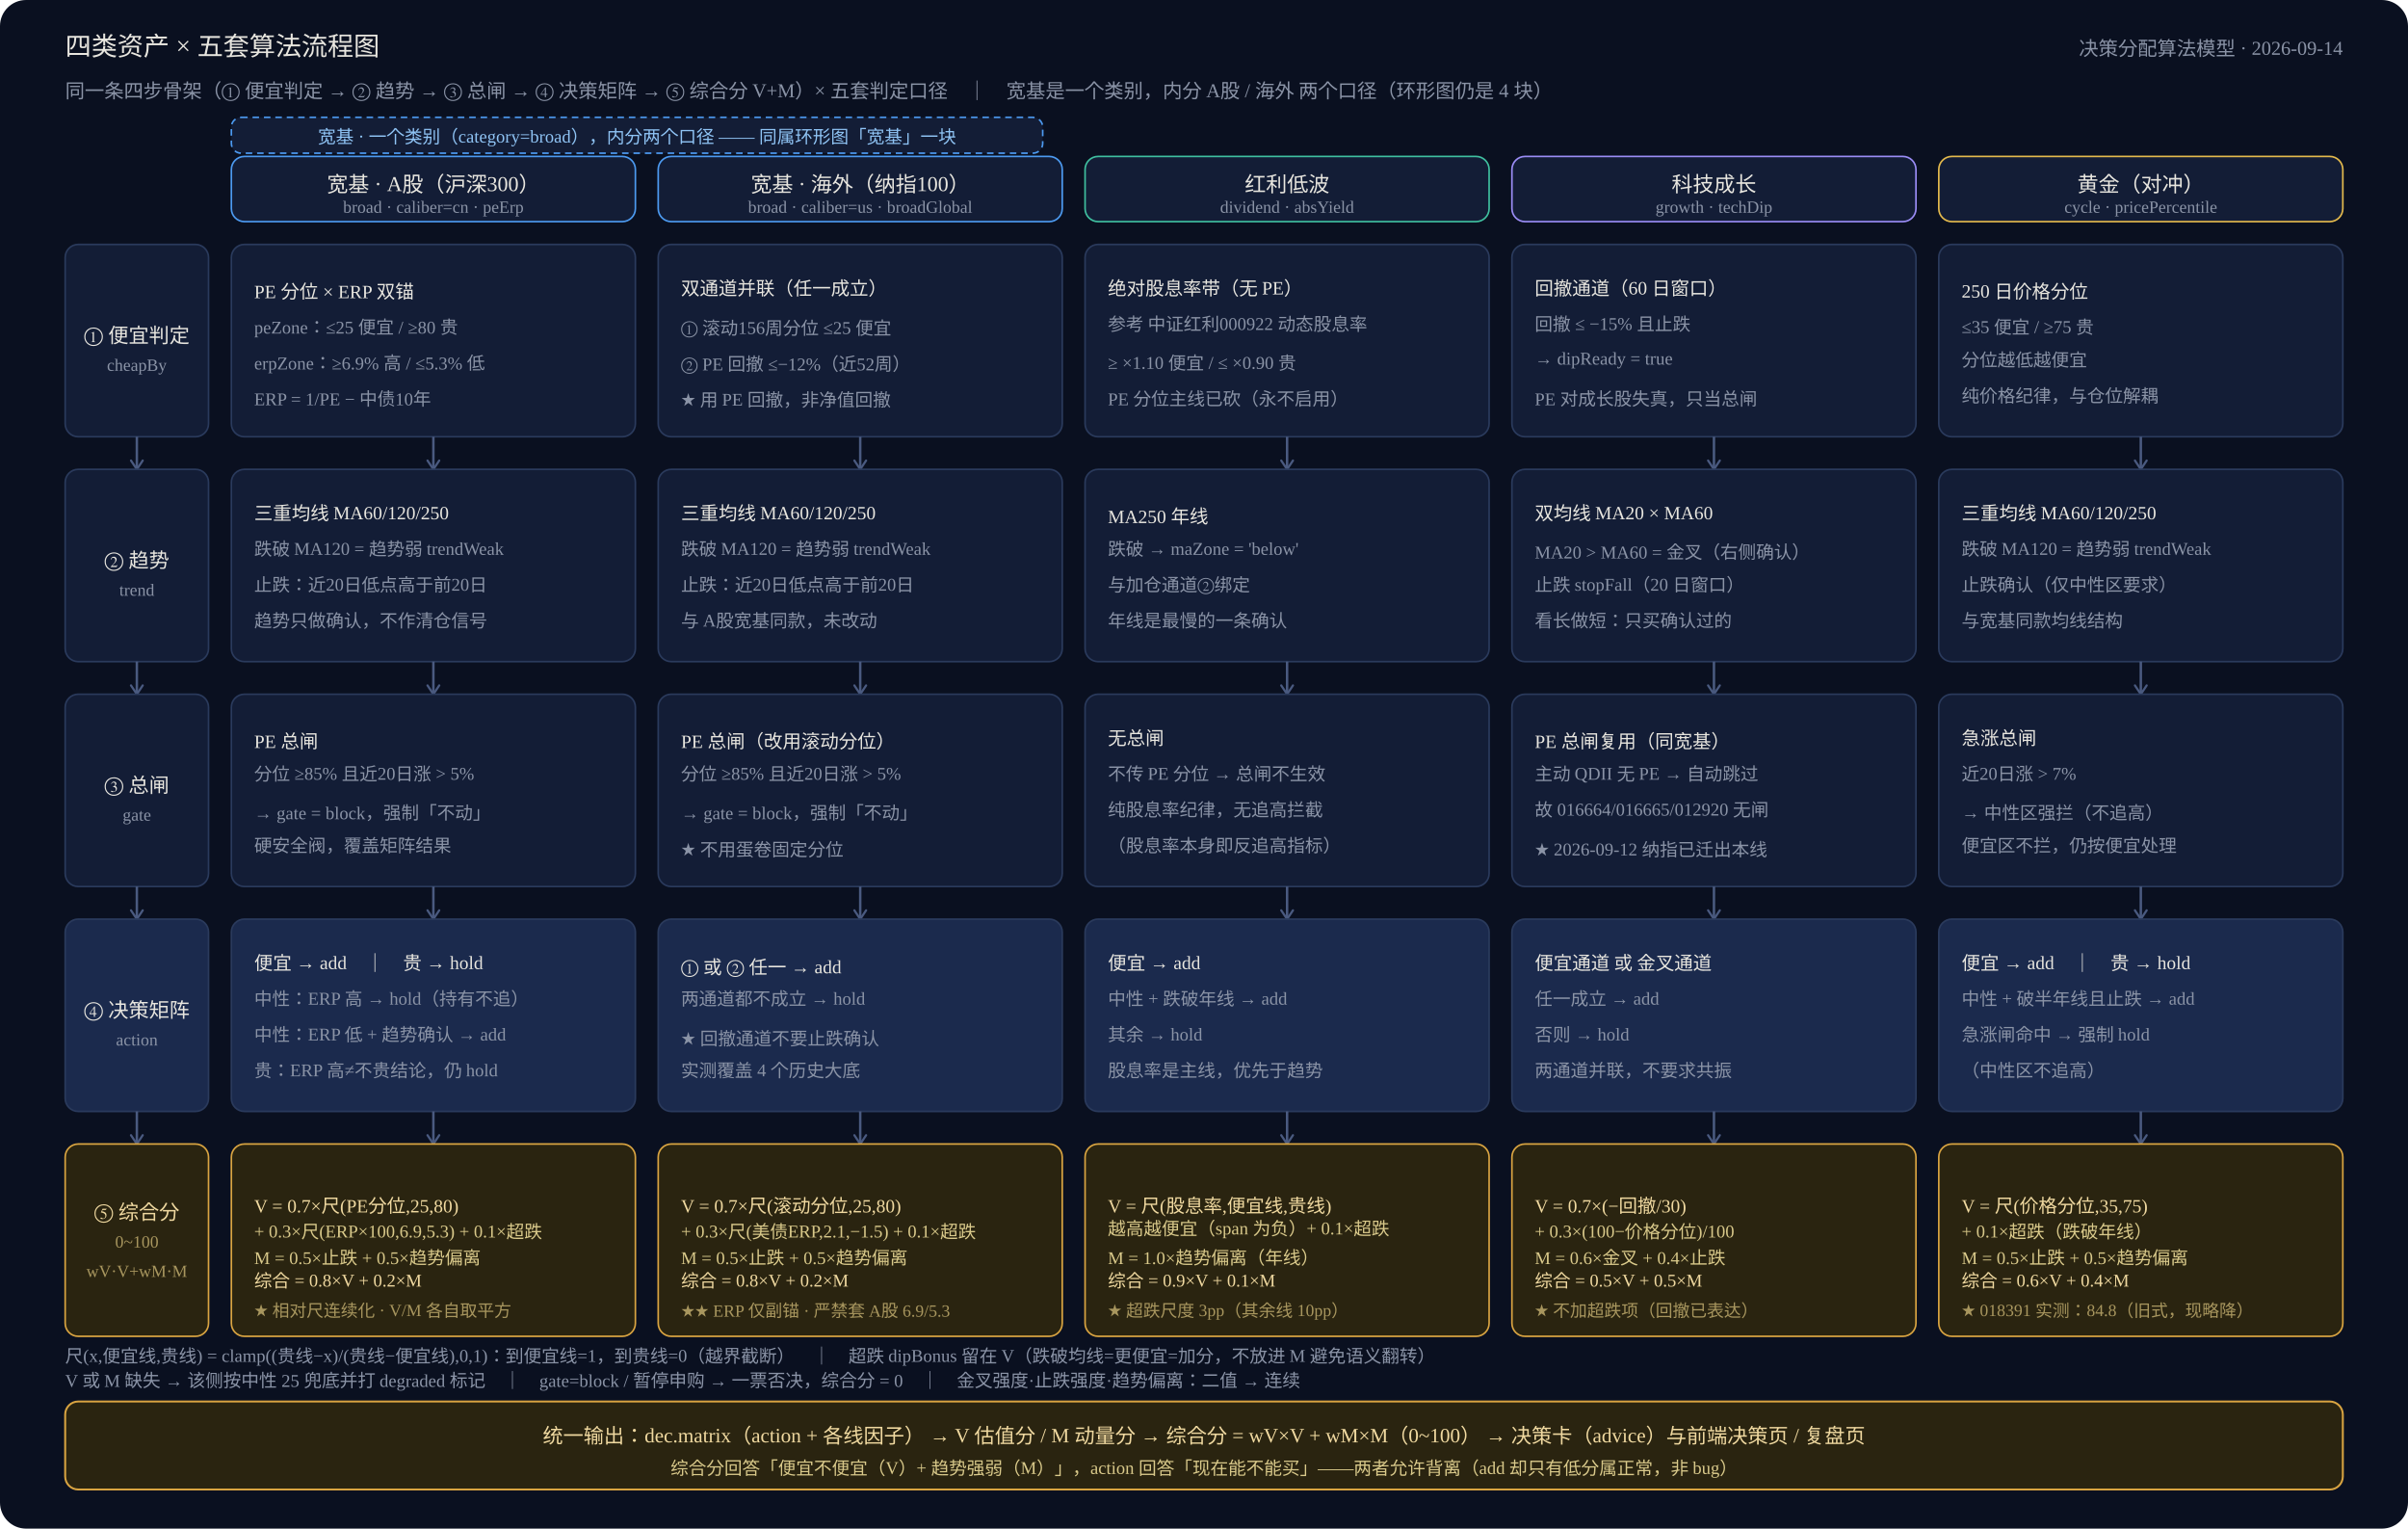
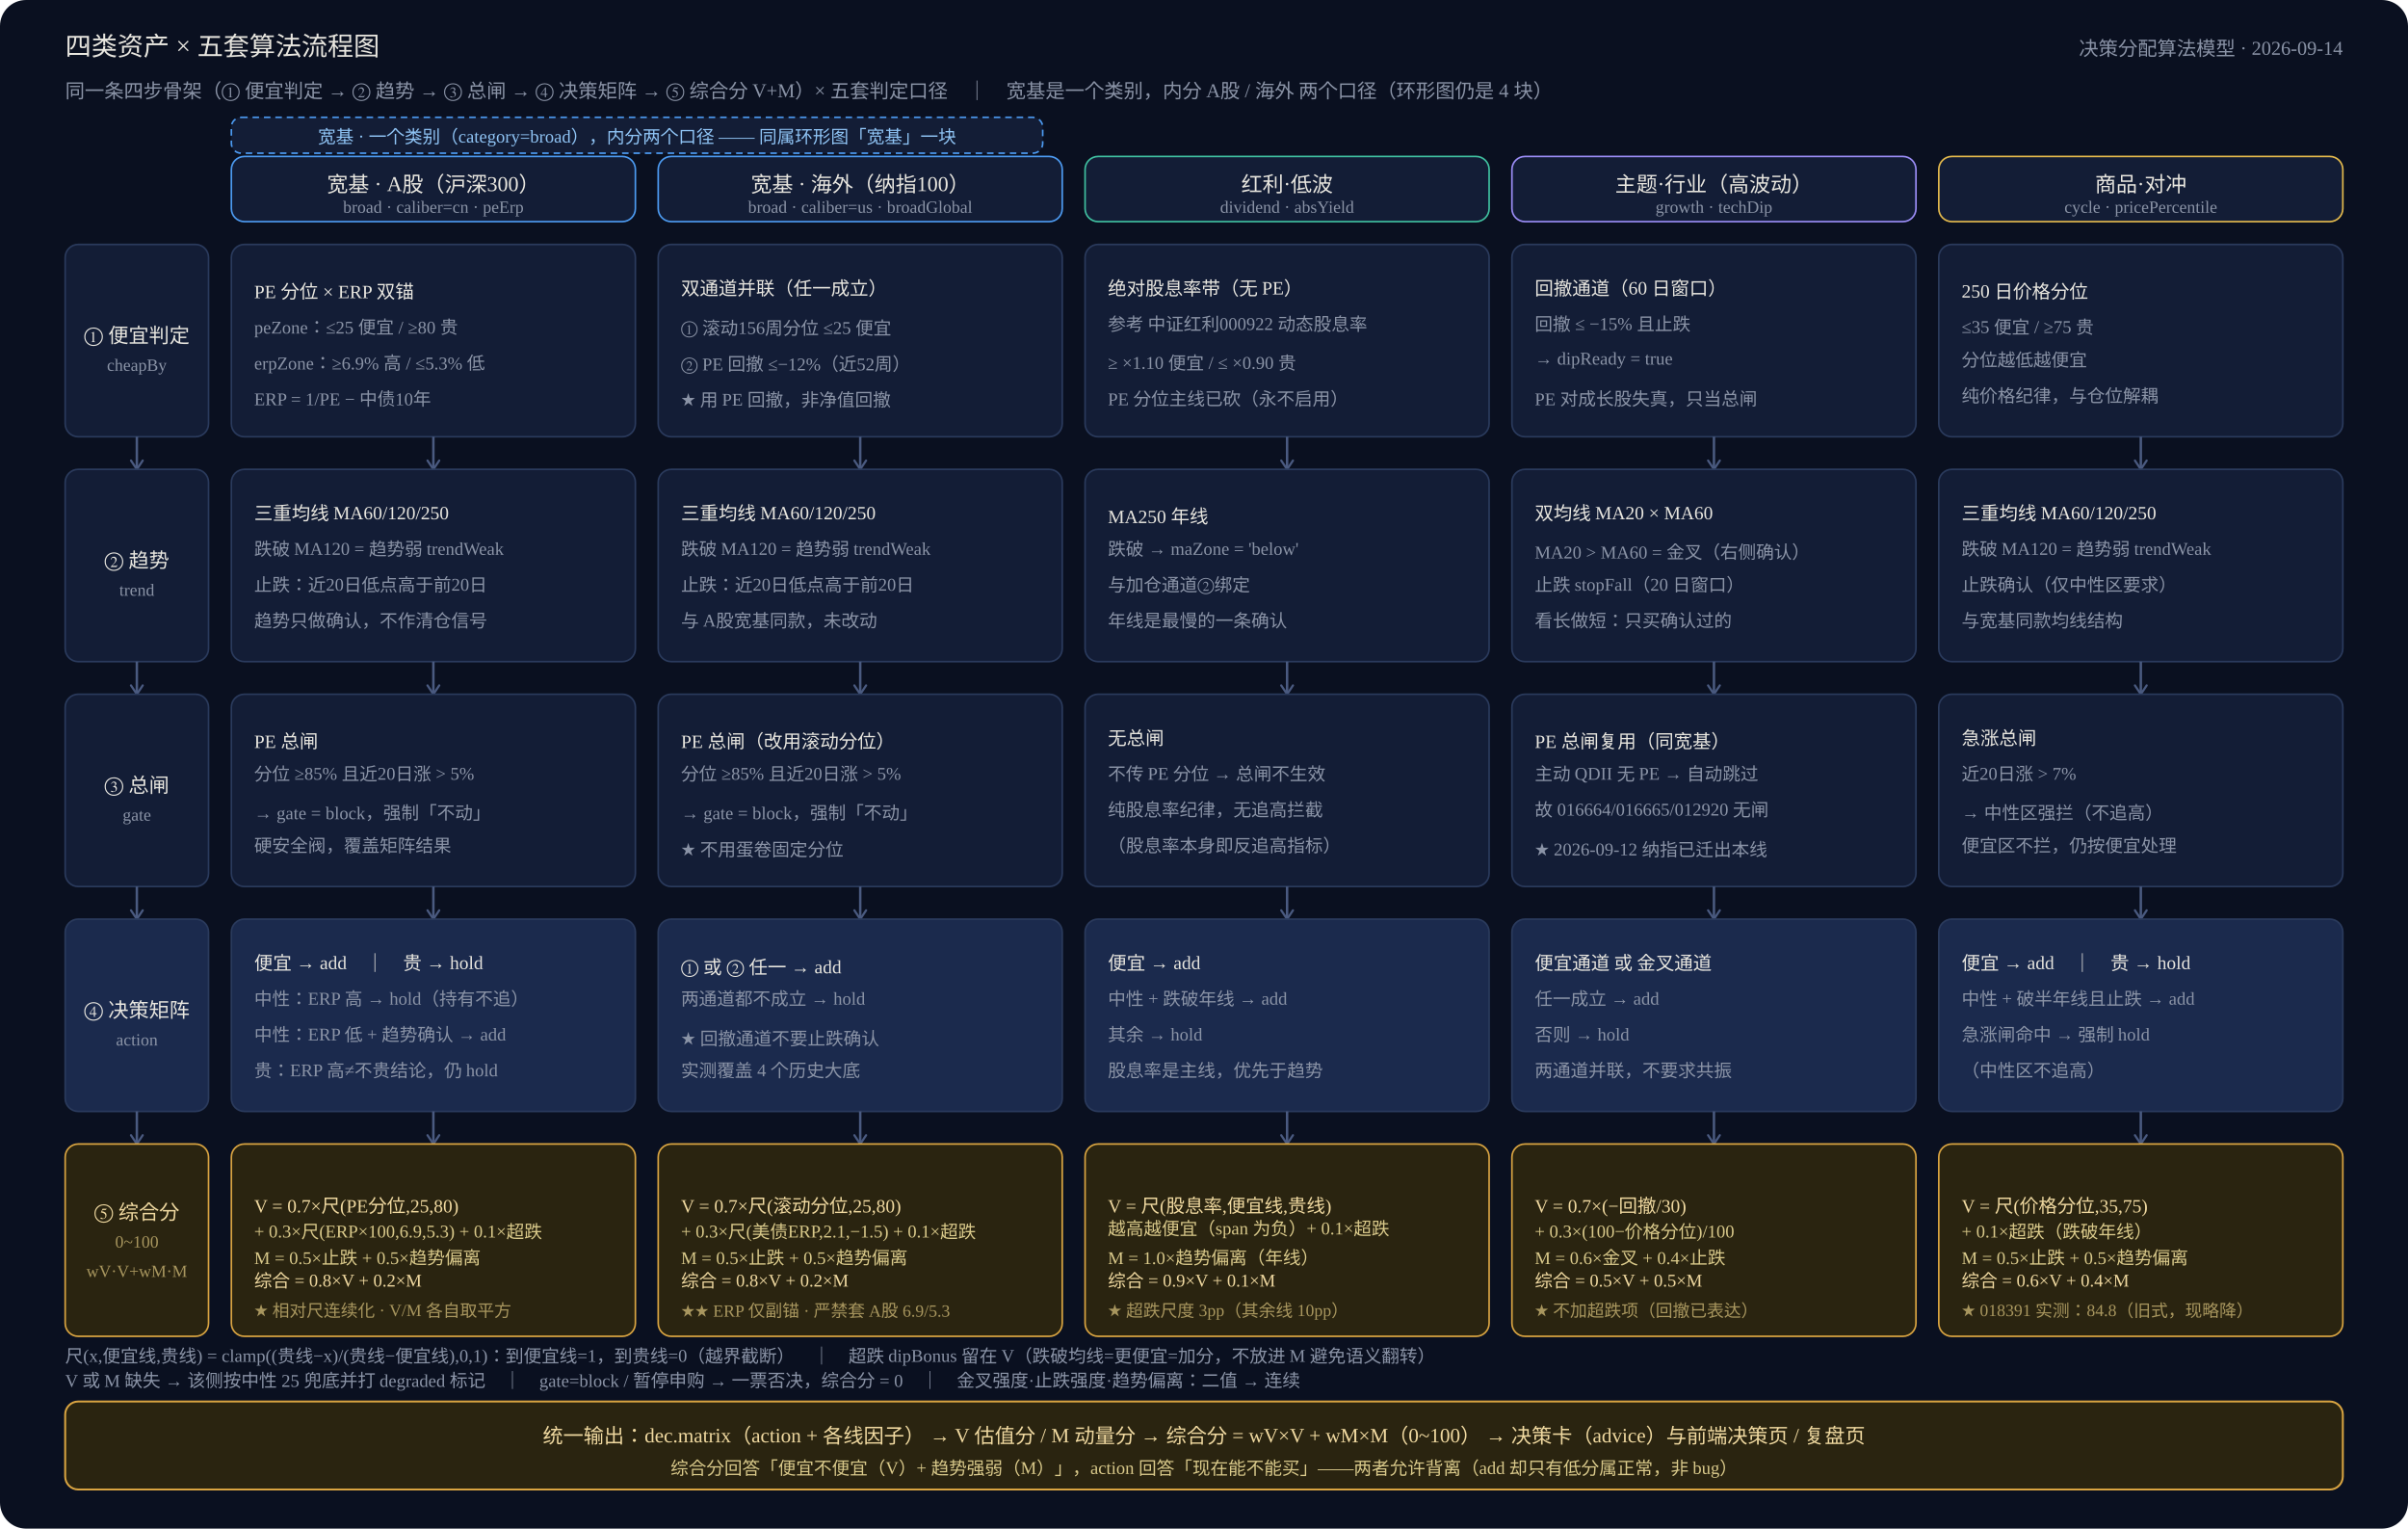
<svg xmlns="http://www.w3.org/2000/svg" viewBox="0 0 1478 938" width="100%" role="img">
  <defs>
    <marker id="arrow" viewBox="0 0 10 10" refX="8" refY="5" markerWidth="6" markerHeight="6" orient="auto-start-reverse">
      <path d="M2 1L8 5L2 9" fill="none" stroke="context-stroke" stroke-width="1.5" stroke-linecap="round" stroke-linejoin="round" />
    </marker>
  </defs>
  <rect x="0" y="0" width="1478" height="938" rx="16" fill="#0A1020" />
  <text x="40" y="34" font-size="16" font-weight="500" fill="#E8E6DF">四类资产 × 五套算法流程图</text>
  <text x="1438" y="34" text-anchor="end" font-size="12" fill="#8A93A6">决策分配算法模型 · 2026-09-14</text>
  <text x="40" y="60" font-size="12" fill="#8A93A6">同一条四步骨架（① 便宜判定 → ② 趋势 → ③ 总闸 → ④ 决策矩阵 → ⑤ 综合分 V+M）× 五套判定口径　｜　宽基是一个类别，内分 A股 / 海外 两个口径（环形图仍是 4 块）</text>
  <rect x="142" y="72" width="498" height="22" rx="6" fill="#131D36" stroke="#4C9AF0" stroke-width="1" stroke-dasharray="4 3" />
  <text x="391" y="83" text-anchor="middle" dominant-baseline="central" font-size="11" fill="#8FC4F5">宽基 · 一个类别（category=broad），内分两个口径 —— 同属环形图「宽基」一块</text>
  <g>
    <rect x="142" y="96" width="248" height="40" rx="8" fill="#131D36" stroke="#4C9AF0" stroke-width="1" />
    <text x="266" y="112" text-anchor="middle" dominant-baseline="central" font-size="13" font-weight="500" fill="#E8E6DF">宽基 · A股（沪深300）</text>
    <text x="266" y="127" text-anchor="middle" dominant-baseline="central" font-size="10.5" fill="#8A93A6">broad · caliber=cn · peErp</text>
  </g>
  <g>
    <rect x="404" y="96" width="248" height="40" rx="8" fill="#131D36" stroke="#4C9AF0" stroke-width="1" />
    <text x="528" y="112" text-anchor="middle" dominant-baseline="central" font-size="13" font-weight="500" fill="#E8E6DF">宽基 · 海外（纳指100）</text>
    <text x="528" y="127" text-anchor="middle" dominant-baseline="central" font-size="10.5" fill="#8A93A6">broad · caliber=us · broadGlobal</text>
  </g>
  <g>
    <rect x="666" y="96" width="248" height="40" rx="8" fill="#131D36" stroke="#3FBF9F" stroke-width="1" />
-     <text x="790" y="112" text-anchor="middle" dominant-baseline="central" font-size="13" font-weight="500" fill="#E8E6DF">红利低波</text>
+     <text x="790" y="112" text-anchor="middle" dominant-baseline="central" font-size="13" font-weight="500" fill="#E8E6DF">红利·低波</text>
    <text x="790" y="127" text-anchor="middle" dominant-baseline="central" font-size="10.5" fill="#8A93A6">dividend · absYield</text>
  </g>
  <g>
    <rect x="928" y="96" width="248" height="40" rx="8" fill="#131D36" stroke="#9A8CF5" stroke-width="1" />
-     <text x="1052" y="112" text-anchor="middle" dominant-baseline="central" font-size="13" font-weight="500" fill="#E8E6DF">科技成长</text>
+     <text x="1052" y="112" text-anchor="middle" dominant-baseline="central" font-size="13" font-weight="500" fill="#E8E6DF">主题·行业（高波动）</text>
    <text x="1052" y="127" text-anchor="middle" dominant-baseline="central" font-size="10.5" fill="#8A93A6">growth · techDip</text>
  </g>
  <g>
    <rect x="1190" y="96" width="248" height="40" rx="8" fill="#131D36" stroke="#E3B94C" stroke-width="1" />
-     <text x="1314" y="112" text-anchor="middle" dominant-baseline="central" font-size="13" font-weight="500" fill="#E8E6DF">黄金（对冲）</text>
+     <text x="1314" y="112" text-anchor="middle" dominant-baseline="central" font-size="13" font-weight="500" fill="#E8E6DF">商品·对冲</text>
    <text x="1314" y="127" text-anchor="middle" dominant-baseline="central" font-size="10.5" fill="#8A93A6">cycle · pricePercentile</text>
  </g>
  <g>
    <rect x="40" y="150" width="88" height="118" rx="8" fill="#131D36" stroke="#2A3A5C" stroke-width="1" />
    <text x="84" y="202" text-anchor="middle" dominant-baseline="central" font-size="12.5" font-weight="500" fill="#E8E6DF">① 便宜判定</text>
    <text x="84" y="224" text-anchor="middle" dominant-baseline="central" font-size="10.5" fill="#8A93A6">cheapBy</text>
  </g>
  <g>
    <rect x="142" y="150" width="248" height="118" rx="8" fill="#131D36" stroke="#2A3A5C" stroke-width="1" />
    <text x="156" y="176" dominant-baseline="central" font-size="11.5" font-weight="500" fill="#E8E6DF">PE 分位 × ERP 双锚</text>
    <text x="156" y="198" dominant-baseline="central" font-size="11" fill="#8A93A6">peZone：≤25 便宜 / ≥80 贵</text>
    <text x="156" y="220" dominant-baseline="central" font-size="11" fill="#8A93A6">erpZone：≥6.9% 高 / ≤5.3% 低</text>
    <text x="156" y="242" dominant-baseline="central" font-size="11" fill="#8A93A6">ERP = 1/PE − 中债10年</text>
  </g>
  <g>
    <rect x="404" y="150" width="248" height="118" rx="8" fill="#131D36" stroke="#2A3A5C" stroke-width="1" />
    <text x="418" y="176" dominant-baseline="central" font-size="11.5" font-weight="500" fill="#E8E6DF">双通道并联（任一成立）</text>
    <text x="418" y="198" dominant-baseline="central" font-size="11" fill="#8A93A6">① 滚动156周分位 ≤25 便宜</text>
    <text x="418" y="220" dominant-baseline="central" font-size="11" fill="#8A93A6">② PE 回撤 ≤−12%（近52周）</text>
    <text x="418" y="242" dominant-baseline="central" font-size="11" fill="#8A93A6">★ 用 PE 回撤，非净值回撤</text>
  </g>
  <g>
    <rect x="666" y="150" width="248" height="118" rx="8" fill="#131D36" stroke="#2A3A5C" stroke-width="1" />
    <text x="680" y="176" dominant-baseline="central" font-size="11.5" font-weight="500" fill="#E8E6DF">绝对股息率带（无 PE）</text>
    <text x="680" y="198" dominant-baseline="central" font-size="11" fill="#8A93A6">参考 中证红利000922 动态股息率</text>
    <text x="680" y="220" dominant-baseline="central" font-size="11" fill="#8A93A6">≥ ×1.10 便宜 / ≤ ×0.90 贵</text>
    <text x="680" y="242" dominant-baseline="central" font-size="11" fill="#8A93A6">PE 分位主线已砍（永不启用）</text>
  </g>
  <g>
    <rect x="928" y="150" width="248" height="118" rx="8" fill="#131D36" stroke="#2A3A5C" stroke-width="1" />
    <text x="942" y="176" dominant-baseline="central" font-size="11.5" font-weight="500" fill="#E8E6DF">回撤通道（60 日窗口）</text>
    <text x="942" y="198" dominant-baseline="central" font-size="11" fill="#8A93A6">回撤 ≤ −15% 且止跌</text>
    <text x="942" y="220" dominant-baseline="central" font-size="11" fill="#8A93A6">→ dipReady = true</text>
    <text x="942" y="242" dominant-baseline="central" font-size="11" fill="#8A93A6">PE 对成长股失真，只当总闸</text>
  </g>
  <g>
    <rect x="1190" y="150" width="248" height="118" rx="8" fill="#131D36" stroke="#2A3A5C" stroke-width="1" />
    <text x="1204" y="176" dominant-baseline="central" font-size="11.5" font-weight="500" fill="#E8E6DF">250 日价格分位</text>
    <text x="1204" y="198" dominant-baseline="central" font-size="11" fill="#8A93A6">≤35 便宜 / ≥75 贵</text>
    <text x="1204" y="220" dominant-baseline="central" font-size="11" fill="#8A93A6">分位越低越便宜</text>
    <text x="1204" y="242" dominant-baseline="central" font-size="11" fill="#8A93A6">纯价格纪律，与仓位解耦</text>
  </g>
  <line x1="84" y1="268" x2="84" y2="288" stroke="#4A5A80" stroke-width="1.5" marker-end="url(#arrow)" />
  <line x1="266" y1="268" x2="266" y2="288" stroke="#4A5A80" stroke-width="1.5" marker-end="url(#arrow)" />
  <line x1="528" y1="268" x2="528" y2="288" stroke="#4A5A80" stroke-width="1.5" marker-end="url(#arrow)" />
  <line x1="790" y1="268" x2="790" y2="288" stroke="#4A5A80" stroke-width="1.5" marker-end="url(#arrow)" />
  <line x1="1052" y1="268" x2="1052" y2="288" stroke="#4A5A80" stroke-width="1.5" marker-end="url(#arrow)" />
  <line x1="1314" y1="268" x2="1314" y2="288" stroke="#4A5A80" stroke-width="1.5" marker-end="url(#arrow)" />
  <g>
    <rect x="40" y="288" width="88" height="118" rx="8" fill="#131D36" stroke="#2A3A5C" stroke-width="1" />
    <text x="84" y="340" text-anchor="middle" dominant-baseline="central" font-size="12.5" font-weight="500" fill="#E8E6DF">② 趋势</text>
    <text x="84" y="362" text-anchor="middle" dominant-baseline="central" font-size="10.5" fill="#8A93A6">trend</text>
  </g>
  <g>
    <rect x="142" y="288" width="248" height="118" rx="8" fill="#131D36" stroke="#2A3A5C" stroke-width="1" />
    <text x="156" y="314" dominant-baseline="central" font-size="11.5" font-weight="500" fill="#E8E6DF">三重均线 MA60/120/250</text>
    <text x="156" y="336" dominant-baseline="central" font-size="11" fill="#8A93A6">跌破 MA120 = 趋势弱 trendWeak</text>
    <text x="156" y="358" dominant-baseline="central" font-size="11" fill="#8A93A6">止跌：近20日低点高于前20日</text>
    <text x="156" y="380" dominant-baseline="central" font-size="11" fill="#8A93A6">趋势只做确认，不作清仓信号</text>
  </g>
  <g>
    <rect x="404" y="288" width="248" height="118" rx="8" fill="#131D36" stroke="#2A3A5C" stroke-width="1" />
    <text x="418" y="314" dominant-baseline="central" font-size="11.5" font-weight="500" fill="#E8E6DF">三重均线 MA60/120/250</text>
    <text x="418" y="336" dominant-baseline="central" font-size="11" fill="#8A93A6">跌破 MA120 = 趋势弱 trendWeak</text>
    <text x="418" y="358" dominant-baseline="central" font-size="11" fill="#8A93A6">止跌：近20日低点高于前20日</text>
    <text x="418" y="380" dominant-baseline="central" font-size="11" fill="#8A93A6">与 A股宽基同款，未改动</text>
  </g>
  <g>
    <rect x="666" y="288" width="248" height="118" rx="8" fill="#131D36" stroke="#2A3A5C" stroke-width="1" />
    <text x="680" y="314" dominant-baseline="central" font-size="11.5" font-weight="500" fill="#E8E6DF">MA250 年线</text>
    <text x="680" y="336" dominant-baseline="central" font-size="11" fill="#8A93A6">跌破 → maZone = 'below'</text>
    <text x="680" y="358" dominant-baseline="central" font-size="11" fill="#8A93A6">与加仓通道②绑定</text>
    <text x="680" y="380" dominant-baseline="central" font-size="11" fill="#8A93A6">年线是最慢的一条确认</text>
  </g>
  <g>
    <rect x="928" y="288" width="248" height="118" rx="8" fill="#131D36" stroke="#2A3A5C" stroke-width="1" />
    <text x="942" y="314" dominant-baseline="central" font-size="11.5" font-weight="500" fill="#E8E6DF">双均线 MA20 × MA60</text>
    <text x="942" y="336" dominant-baseline="central" font-size="11" fill="#8A93A6">MA20 &gt; MA60 = 金叉（右侧确认）</text>
    <text x="942" y="358" dominant-baseline="central" font-size="11" fill="#8A93A6">止跌 stopFall（20 日窗口）</text>
    <text x="942" y="380" dominant-baseline="central" font-size="11" fill="#8A93A6">看长做短：只买确认过的</text>
  </g>
  <g>
    <rect x="1190" y="288" width="248" height="118" rx="8" fill="#131D36" stroke="#2A3A5C" stroke-width="1" />
    <text x="1204" y="314" dominant-baseline="central" font-size="11.5" font-weight="500" fill="#E8E6DF">三重均线 MA60/120/250</text>
    <text x="1204" y="336" dominant-baseline="central" font-size="11" fill="#8A93A6">跌破 MA120 = 趋势弱 trendWeak</text>
    <text x="1204" y="358" dominant-baseline="central" font-size="11" fill="#8A93A6">止跌确认（仅中性区要求）</text>
    <text x="1204" y="380" dominant-baseline="central" font-size="11" fill="#8A93A6">与宽基同款均线结构</text>
  </g>
  <line x1="84" y1="406" x2="84" y2="426" stroke="#4A5A80" stroke-width="1.5" marker-end="url(#arrow)" />
  <line x1="266" y1="406" x2="266" y2="426" stroke="#4A5A80" stroke-width="1.5" marker-end="url(#arrow)" />
  <line x1="528" y1="406" x2="528" y2="426" stroke="#4A5A80" stroke-width="1.5" marker-end="url(#arrow)" />
  <line x1="790" y1="406" x2="790" y2="426" stroke="#4A5A80" stroke-width="1.5" marker-end="url(#arrow)" />
  <line x1="1052" y1="406" x2="1052" y2="426" stroke="#4A5A80" stroke-width="1.5" marker-end="url(#arrow)" />
  <line x1="1314" y1="406" x2="1314" y2="426" stroke="#4A5A80" stroke-width="1.5" marker-end="url(#arrow)" />
  <g>
    <rect x="40" y="426" width="88" height="118" rx="8" fill="#131D36" stroke="#2A3A5C" stroke-width="1" />
    <text x="84" y="478" text-anchor="middle" dominant-baseline="central" font-size="12.5" font-weight="500" fill="#E8E6DF">③ 总闸</text>
    <text x="84" y="500" text-anchor="middle" dominant-baseline="central" font-size="10.5" fill="#8A93A6">gate</text>
  </g>
  <g>
    <rect x="142" y="426" width="248" height="118" rx="8" fill="#131D36" stroke="#2A3A5C" stroke-width="1" />
    <text x="156" y="452" dominant-baseline="central" font-size="11.5" font-weight="500" fill="#E8E6DF">PE 总闸</text>
    <text x="156" y="474" dominant-baseline="central" font-size="11" fill="#8A93A6">分位 ≥85% 且近20日涨 &gt; 5%</text>
    <text x="156" y="496" dominant-baseline="central" font-size="11" fill="#8A93A6">→ gate = block，强制「不动」</text>
    <text x="156" y="518" dominant-baseline="central" font-size="11" fill="#8A93A6">硬安全阀，覆盖矩阵结果</text>
  </g>
  <g>
    <rect x="404" y="426" width="248" height="118" rx="8" fill="#131D36" stroke="#2A3A5C" stroke-width="1" />
    <text x="418" y="452" dominant-baseline="central" font-size="11.5" font-weight="500" fill="#E8E6DF">PE 总闸（改用滚动分位）</text>
    <text x="418" y="474" dominant-baseline="central" font-size="11" fill="#8A93A6">分位 ≥85% 且近20日涨 &gt; 5%</text>
    <text x="418" y="496" dominant-baseline="central" font-size="11" fill="#8A93A6">→ gate = block，强制「不动」</text>
    <text x="418" y="518" dominant-baseline="central" font-size="11" fill="#8A93A6">★ 不用蛋卷固定分位</text>
  </g>
  <g>
    <rect x="666" y="426" width="248" height="118" rx="8" fill="#131D36" stroke="#2A3A5C" stroke-width="1" />
    <text x="680" y="452" dominant-baseline="central" font-size="11.5" font-weight="500" fill="#E8E6DF">无总闸</text>
    <text x="680" y="474" dominant-baseline="central" font-size="11" fill="#8A93A6">不传 PE 分位 → 总闸不生效</text>
    <text x="680" y="496" dominant-baseline="central" font-size="11" fill="#8A93A6">纯股息率纪律，无追高拦截</text>
    <text x="680" y="518" dominant-baseline="central" font-size="11" fill="#8A93A6">（股息率本身即反追高指标）</text>
  </g>
  <g>
    <rect x="928" y="426" width="248" height="118" rx="8" fill="#131D36" stroke="#2A3A5C" stroke-width="1" />
    <text x="942" y="452" dominant-baseline="central" font-size="11.5" font-weight="500" fill="#E8E6DF">PE 总闸复用（同宽基）</text>
    <text x="942" y="474" dominant-baseline="central" font-size="11" fill="#8A93A6">主动 QDII 无 PE → 自动跳过</text>
    <text x="942" y="496" dominant-baseline="central" font-size="11" fill="#8A93A6">故 016664/016665/012920 无闸</text>
    <text x="942" y="518" dominant-baseline="central" font-size="11" fill="#8A93A6">★ 2026-09-12 纳指已迁出本线</text>
  </g>
  <g>
    <rect x="1190" y="426" width="248" height="118" rx="8" fill="#131D36" stroke="#2A3A5C" stroke-width="1" />
    <text x="1204" y="452" dominant-baseline="central" font-size="11.5" font-weight="500" fill="#E8E6DF">急涨总闸</text>
    <text x="1204" y="474" dominant-baseline="central" font-size="11" fill="#8A93A6">近20日涨 &gt; 7%</text>
    <text x="1204" y="496" dominant-baseline="central" font-size="11" fill="#8A93A6">→ 中性区强拦（不追高）</text>
    <text x="1204" y="518" dominant-baseline="central" font-size="11" fill="#8A93A6">便宜区不拦，仍按便宜处理</text>
  </g>
  <line x1="84" y1="544" x2="84" y2="564" stroke="#4A5A80" stroke-width="1.5" marker-end="url(#arrow)" />
  <line x1="266" y1="544" x2="266" y2="564" stroke="#4A5A80" stroke-width="1.5" marker-end="url(#arrow)" />
  <line x1="528" y1="544" x2="528" y2="564" stroke="#4A5A80" stroke-width="1.5" marker-end="url(#arrow)" />
  <line x1="790" y1="544" x2="790" y2="564" stroke="#4A5A80" stroke-width="1.5" marker-end="url(#arrow)" />
  <line x1="1052" y1="544" x2="1052" y2="564" stroke="#4A5A80" stroke-width="1.5" marker-end="url(#arrow)" />
  <line x1="1314" y1="544" x2="1314" y2="564" stroke="#4A5A80" stroke-width="1.5" marker-end="url(#arrow)" />
  <g>
    <rect x="40" y="564" width="88" height="118" rx="8" fill="#1B2A4D" stroke="#2A3A5C" stroke-width="1" />
    <text x="84" y="616" text-anchor="middle" dominant-baseline="central" font-size="12.5" font-weight="500" fill="#E8E6DF">④ 决策矩阵</text>
    <text x="84" y="638" text-anchor="middle" dominant-baseline="central" font-size="10.5" fill="#8A93A6">action</text>
  </g>
  <g>
    <rect x="142" y="564" width="248" height="118" rx="8" fill="#1B2A4D" stroke="#2A3A5C" stroke-width="1" />
    <text x="156" y="590" dominant-baseline="central" font-size="11.5" font-weight="500" fill="#E8E6DF">便宜 → add　｜　贵 → hold</text>
    <text x="156" y="612" dominant-baseline="central" font-size="11" fill="#8A93A6">中性：ERP 高 → hold（持有不追）</text>
    <text x="156" y="634" dominant-baseline="central" font-size="11" fill="#8A93A6">中性：ERP 低 + 趋势确认 → add</text>
    <text x="156" y="656" dominant-baseline="central" font-size="11" fill="#8A93A6">贵：ERP 高≠不贵结论，仍 hold</text>
  </g>
  <g>
    <rect x="404" y="564" width="248" height="118" rx="8" fill="#1B2A4D" stroke="#2A3A5C" stroke-width="1" />
    <text x="418" y="590" dominant-baseline="central" font-size="11.5" font-weight="500" fill="#E8E6DF">① 或 ② 任一 → add</text>
    <text x="418" y="612" dominant-baseline="central" font-size="11" fill="#8A93A6">两通道都不成立 → hold</text>
    <text x="418" y="634" dominant-baseline="central" font-size="11" fill="#8A93A6">★ 回撤通道不要止跌确认</text>
    <text x="418" y="656" dominant-baseline="central" font-size="11" fill="#8A93A6">实测覆盖 4 个历史大底</text>
  </g>
  <g>
    <rect x="666" y="564" width="248" height="118" rx="8" fill="#1B2A4D" stroke="#2A3A5C" stroke-width="1" />
    <text x="680" y="590" dominant-baseline="central" font-size="11.5" font-weight="500" fill="#E8E6DF">便宜 → add</text>
    <text x="680" y="612" dominant-baseline="central" font-size="11" fill="#8A93A6">中性 + 跌破年线 → add</text>
    <text x="680" y="634" dominant-baseline="central" font-size="11" fill="#8A93A6">其余 → hold</text>
    <text x="680" y="656" dominant-baseline="central" font-size="11" fill="#8A93A6">股息率是主线，优先于趋势</text>
  </g>
  <g>
    <rect x="928" y="564" width="248" height="118" rx="8" fill="#1B2A4D" stroke="#2A3A5C" stroke-width="1" />
    <text x="942" y="590" dominant-baseline="central" font-size="11.5" font-weight="500" fill="#E8E6DF">便宜通道 或 金叉通道</text>
    <text x="942" y="612" dominant-baseline="central" font-size="11" fill="#8A93A6">任一成立 → add</text>
    <text x="942" y="634" dominant-baseline="central" font-size="11" fill="#8A93A6">否则 → hold</text>
    <text x="942" y="656" dominant-baseline="central" font-size="11" fill="#8A93A6">两通道并联，不要求共振</text>
  </g>
  <g>
    <rect x="1190" y="564" width="248" height="118" rx="8" fill="#1B2A4D" stroke="#2A3A5C" stroke-width="1" />
    <text x="1204" y="590" dominant-baseline="central" font-size="11.5" font-weight="500" fill="#E8E6DF">便宜 → add　｜　贵 → hold</text>
    <text x="1204" y="612" dominant-baseline="central" font-size="11" fill="#8A93A6">中性 + 破半年线且止跌 → add</text>
    <text x="1204" y="634" dominant-baseline="central" font-size="11" fill="#8A93A6">急涨闸命中 → 强制 hold</text>
    <text x="1204" y="656" dominant-baseline="central" font-size="11" fill="#8A93A6">（中性区不追高）</text>
  </g>
  <line x1="84" y1="682" x2="84" y2="702" stroke="#4A5A80" stroke-width="1.5" marker-end="url(#arrow)" />
  <line x1="266" y1="682" x2="266" y2="702" stroke="#4A5A80" stroke-width="1.5" marker-end="url(#arrow)" />
  <line x1="528" y1="682" x2="528" y2="702" stroke="#4A5A80" stroke-width="1.5" marker-end="url(#arrow)" />
  <line x1="790" y1="682" x2="790" y2="702" stroke="#4A5A80" stroke-width="1.5" marker-end="url(#arrow)" />
  <line x1="1052" y1="682" x2="1052" y2="702" stroke="#4A5A80" stroke-width="1.5" marker-end="url(#arrow)" />
  <line x1="1314" y1="682" x2="1314" y2="702" stroke="#4A5A80" stroke-width="1.5" marker-end="url(#arrow)" />
  <g>
    <rect x="40" y="702" width="88" height="118" rx="8" fill="#2A2410" stroke="#D9A441" stroke-width="1" />
    <text x="84" y="740" text-anchor="middle" dominant-baseline="central" font-size="12.5" font-weight="500" fill="#F0D9A0">⑤ 综合分</text>
    <text x="84" y="762" text-anchor="middle" dominant-baseline="central" font-size="10.5" fill="#A8965E">0~100</text>
    <text x="84" y="780" text-anchor="middle" dominant-baseline="central" font-size="10.5" fill="#A8965E">wV·V+wM·M</text>
  </g>
  <g>
    <rect x="142" y="702" width="248" height="118" rx="8" fill="#2A2410" stroke="#D9A441" stroke-width="1" />
    <text x="156" y="737" dominant-baseline="central" font-size="11.5" font-weight="500" fill="#F0D9A0">V = 0.7×尺(PE分位,25,80)</text>
    <text x="156" y="753" dominant-baseline="central" font-size="11" fill="#D9C98A">　+ 0.3×尺(ERP×100,6.9,5.3) + 0.1×超跌</text>
    <text x="156" y="769" dominant-baseline="central" font-size="11" fill="#D9C98A">M = 0.5×止跌 + 0.5×趋势偏离</text>
    <text x="156" y="785" dominant-baseline="central" font-size="11" font-weight="500" fill="#F0D9A0">综合 = 0.8×V + 0.2×M</text>
    <text x="156" y="801" dominant-baseline="central" font-size="10.5" fill="#A8965E">★ 相对尺连续化 · V/M 各自取平方</text>
  </g>
  <g>
    <rect x="404" y="702" width="248" height="118" rx="8" fill="#2A2410" stroke="#D9A441" stroke-width="1" />
    <text x="418" y="737" dominant-baseline="central" font-size="11.5" font-weight="500" fill="#F0D9A0">V = 0.7×尺(滚动分位,25,80)</text>
    <text x="418" y="753" dominant-baseline="central" font-size="11" fill="#D9C98A">　+ 0.3×尺(美债ERP,2.1,−1.5) + 0.1×超跌</text>
    <text x="418" y="769" dominant-baseline="central" font-size="11" fill="#D9C98A">M = 0.5×止跌 + 0.5×趋势偏离</text>
    <text x="418" y="785" dominant-baseline="central" font-size="11" font-weight="500" fill="#F0D9A0">综合 = 0.8×V + 0.2×M</text>
    <text x="418" y="801" dominant-baseline="central" font-size="10.5" fill="#A8965E">★★ ERP 仅副锚 · 严禁套 A股 6.9/5.3</text>
  </g>
  <g>
    <rect x="666" y="702" width="248" height="118" rx="8" fill="#2A2410" stroke="#D9A441" stroke-width="1" />
    <text x="680" y="737" dominant-baseline="central" font-size="11.5" font-weight="500" fill="#F0D9A0">V = 尺(股息率,便宜线,贵线)</text>
    <text x="680" y="753" dominant-baseline="central" font-size="11" fill="#D9C98A">　越高越便宜（span 为负）+ 0.1×超跌</text>
    <text x="680" y="769" dominant-baseline="central" font-size="11" fill="#D9C98A">M = 1.0×趋势偏离（年线）</text>
    <text x="680" y="785" dominant-baseline="central" font-size="11" font-weight="500" fill="#F0D9A0">综合 = 0.9×V + 0.1×M</text>
    <text x="680" y="801" dominant-baseline="central" font-size="10.5" fill="#A8965E">★ 超跌尺度 3pp（其余线 10pp）</text>
  </g>
  <g>
    <rect x="928" y="702" width="248" height="118" rx="8" fill="#2A2410" stroke="#D9A441" stroke-width="1" />
    <text x="942" y="737" dominant-baseline="central" font-size="11.5" font-weight="500" fill="#F0D9A0">V = 0.7×(−回撤/30)</text>
    <text x="942" y="753" dominant-baseline="central" font-size="11" fill="#D9C98A">　+ 0.3×(100−价格分位)/100</text>
    <text x="942" y="769" dominant-baseline="central" font-size="11" fill="#D9C98A">M = 0.6×金叉 + 0.4×止跌</text>
    <text x="942" y="785" dominant-baseline="central" font-size="11" font-weight="500" fill="#F0D9A0">综合 = 0.5×V + 0.5×M</text>
    <text x="942" y="801" dominant-baseline="central" font-size="10.5" fill="#A8965E">★ 不加超跌项（回撤已表达）</text>
  </g>
  <g>
    <rect x="1190" y="702" width="248" height="118" rx="8" fill="#2A2410" stroke="#D9A441" stroke-width="1" />
    <text x="1204" y="737" dominant-baseline="central" font-size="11.5" font-weight="500" fill="#F0D9A0">V = 尺(价格分位,35,75)</text>
    <text x="1204" y="753" dominant-baseline="central" font-size="11" fill="#D9C98A">　+ 0.1×超跌（跌破年线）</text>
    <text x="1204" y="769" dominant-baseline="central" font-size="11" fill="#D9C98A">M = 0.5×止跌 + 0.5×趋势偏离</text>
    <text x="1204" y="785" dominant-baseline="central" font-size="11" font-weight="500" fill="#F0D9A0">综合 = 0.6×V + 0.4×M</text>
    <text x="1204" y="801" dominant-baseline="central" font-size="10.5" fill="#A8965E">★ 018391 实测：84.8（旧式，现略降）</text>
  </g>
  <text x="40" y="836" font-size="11" fill="#8A93A6">尺(x,便宜线,贵线) = clamp((贵线−x)/(贵线−便宜线),0,1)：到便宜线=1，到贵线=0（越界截断）　｜　超跌 dipBonus 留在 V（跌破均线=更便宜=加分，不放进 M 避免语义翻转）</text>
  <text x="40" y="851" font-size="11" fill="#8A93A6">V 或 M 缺失 → 该侧按中性 25 兜底并打 degraded 标记　｜　gate=block / 暂停申购 → 一票否决，综合分 = 0　｜　金叉强度·止跌强度·趋势偏离：二值 → 连续</text>
  <g>
    <rect x="40" y="860" width="1398" height="54" rx="8" fill="#2A2410" stroke="#D9A441" stroke-width="1.2" />
    <text x="739" y="880" text-anchor="middle" dominant-baseline="central" font-size="12.5" font-weight="500" fill="#F0D9A0">统一输出：dec.matrix（action + 各线因子） → V 估值分 / M 动量分 → 综合分 = wV×V + wM×M（0~100） → 决策卡（advice）与前端决策页 / 复盘页</text>
    <text x="739" y="900" text-anchor="middle" dominant-baseline="central" font-size="11" fill="#D9C98A">综合分回答「便宜不便宜（V）+ 趋势强弱（M）」，action 回答「现在能不能买」——两者允许背离（add 却只有低分属正常，非 bug）</text>
  </g>
</svg>
